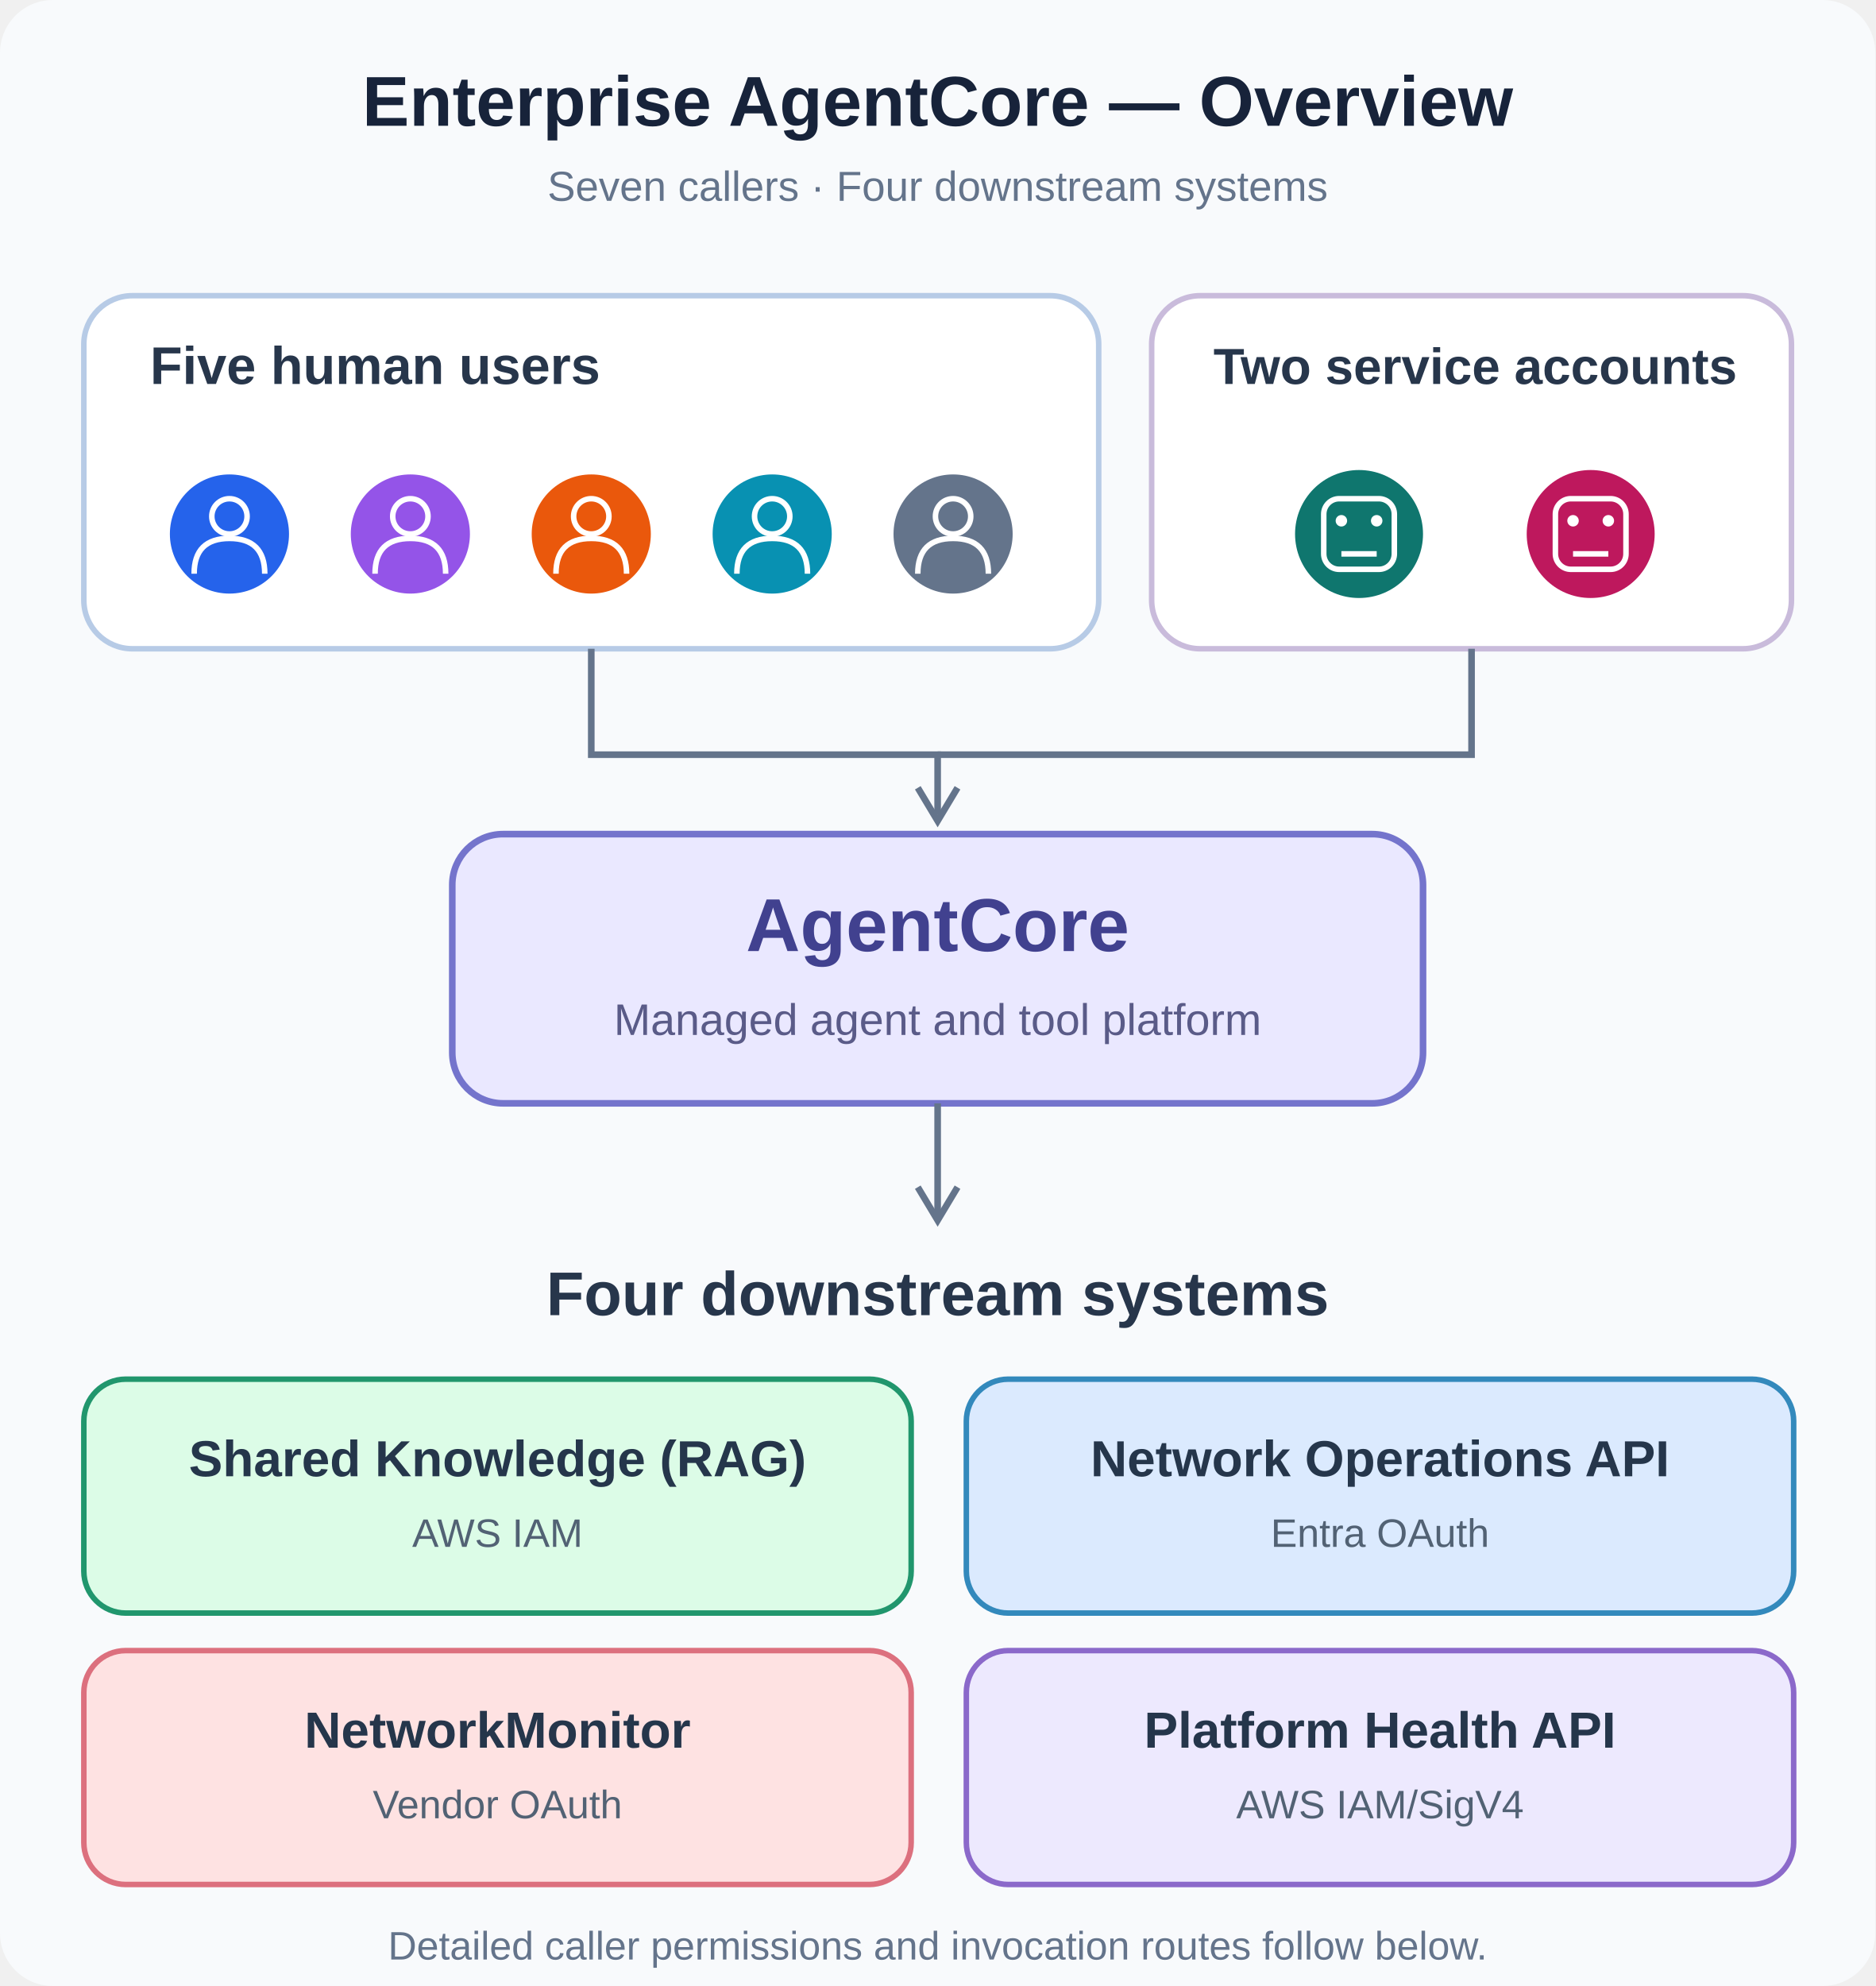
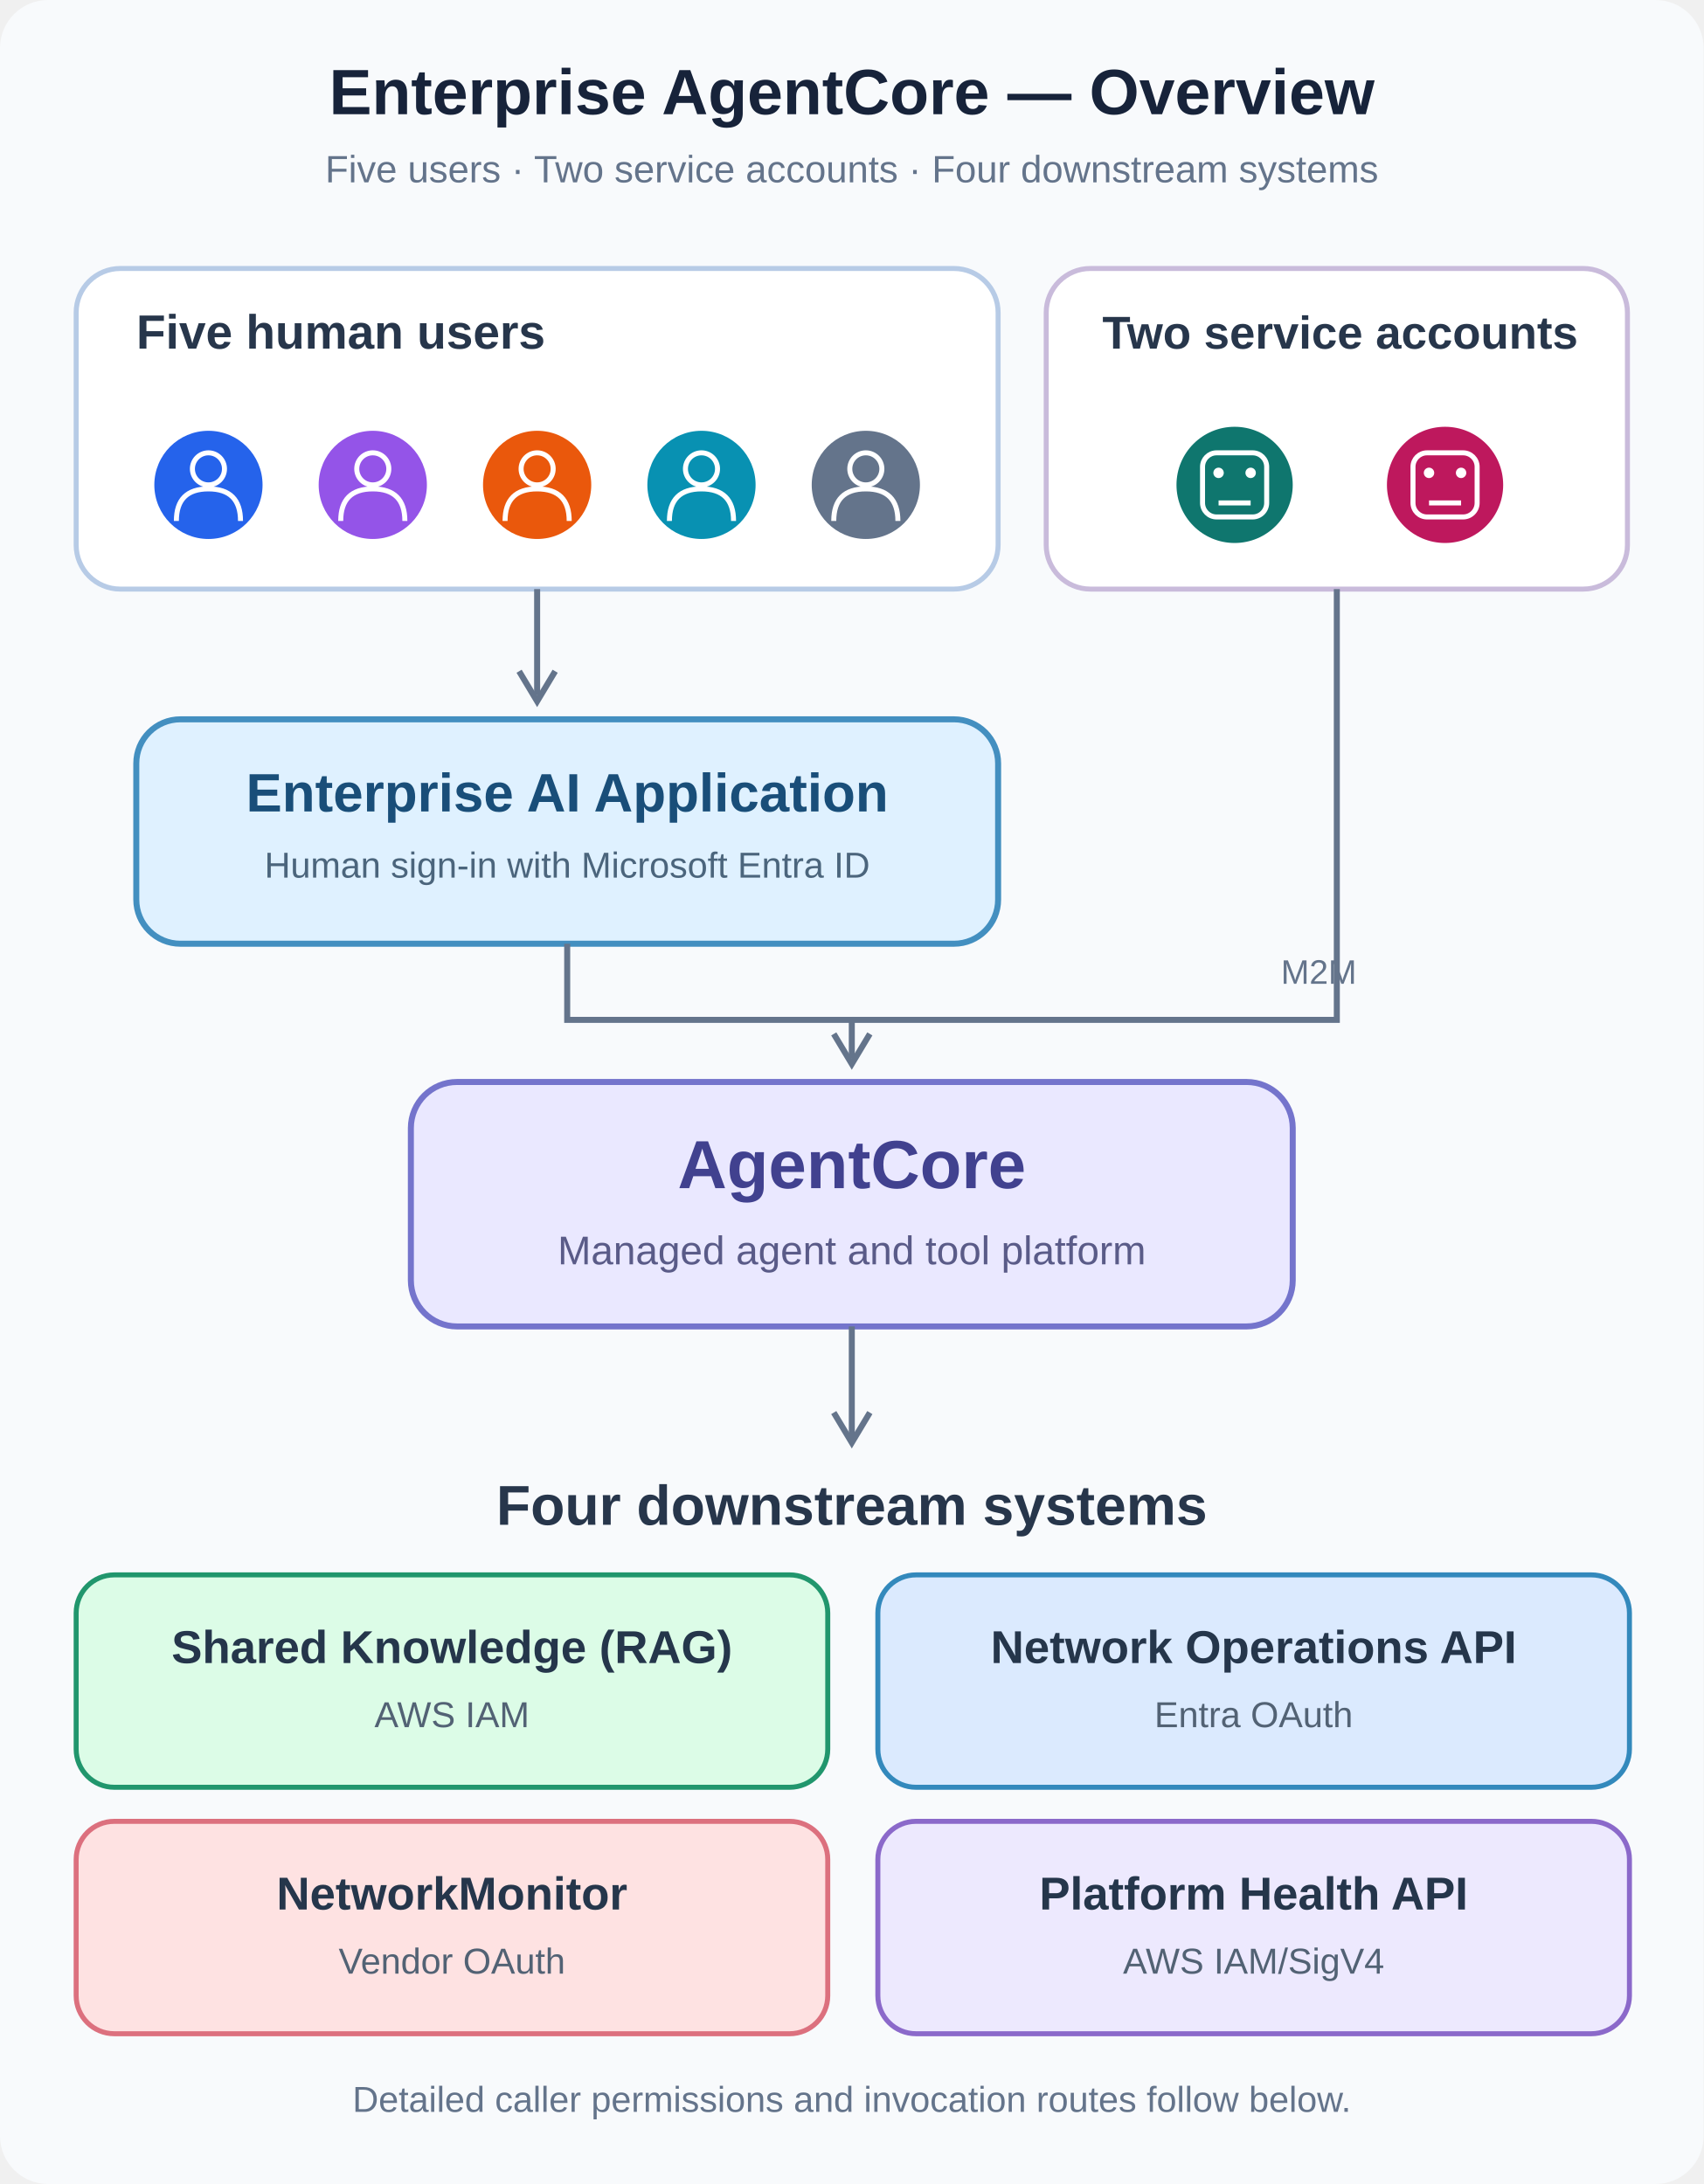
- <svg xmlns="http://www.w3.org/2000/svg" width="850" height="900" viewBox="0 0 850 900" role="img" aria-labelledby="title desc">
-   <rect width="850" height="900" rx="24" fill="#f8fafc" />
+ <svg xmlns="http://www.w3.org/2000/svg" width="850" height="1090" viewBox="0 0 850 1090" role="img" aria-labelledby="title desc">
+   <rect width="850" height="1090" rx="24" fill="#f8fafc" />
  <g font-family="Arial,Helvetica,sans-serif">
    <text x="425" y="57" text-anchor="middle" font-size="32" font-weight="700" fill="#17233a">Enterprise AgentCore — Overview</text>
-     <text x="425" y="91" text-anchor="middle" font-size="19" fill="#64748b">Seven callers · Four downstream systems</text>
+     <text x="425" y="91" text-anchor="middle" font-size="19" fill="#64748b">Five users · Two service accounts · Four downstream systems</text>
    <rect x="38" y="134" width="460" height="160" rx="22" fill="#fff" stroke="#b7cbe6" stroke-width="2.5" />
    <text x="68" y="174" font-size="24" font-weight="700" fill="#27364b">Five human users</text>
    <circle cx="104" cy="242" r="27" fill="#2563eb" />
    <circle cx="104" cy="234" r="8" fill="none" stroke="#fff" stroke-width="2.5" />
    <path d="M88 260Q88 244 104 244Q120 244 120 260" fill="none" stroke="#fff" stroke-width="2.5" />
    <circle cx="186" cy="242" r="27" fill="#9454e8" />
    <circle cx="186" cy="234" r="8" fill="none" stroke="#fff" stroke-width="2.5" />
    <path d="M170 260Q170 244 186 244Q202 244 202 260" fill="none" stroke="#fff" stroke-width="2.5" />
    <circle cx="268" cy="242" r="27" fill="#ea580c" />
    <circle cx="268" cy="234" r="8" fill="none" stroke="#fff" stroke-width="2.5" />
    <path d="M252 260Q252 244 268 244Q284 244 284 260" fill="none" stroke="#fff" stroke-width="2.5" />
    <circle cx="350" cy="242" r="27" fill="#0891b2" />
    <circle cx="350" cy="234" r="8" fill="none" stroke="#fff" stroke-width="2.5" />
    <path d="M334 260Q334 244 350 244Q366 244 366 260" fill="none" stroke="#fff" stroke-width="2.5" />
    <circle cx="432" cy="242" r="27" fill="#64748b" />
    <circle cx="432" cy="234" r="8" fill="none" stroke="#fff" stroke-width="2.5" />
    <path d="M416 260Q416 244 432 244Q448 244 448 260" fill="none" stroke="#fff" stroke-width="2.5" />
    <rect x="522" y="134" width="290" height="160" rx="22" fill="#fff" stroke="#c9bbdb" stroke-width="2.5" />
    <text x="550" y="174" font-size="23" font-weight="700" fill="#27364b">Two service accounts</text>
    <circle cx="616" cy="242" r="29" fill="#0f766e" />
    <rect x="600" y="226" width="32" height="32" rx="7" fill="none" stroke="#fff" stroke-width="2.5" />
    <circle cx="608" cy="236" r="2.6" fill="#fff" />
    <circle cx="624" cy="236" r="2.6" fill="#fff" />
    <path d="M608 251H624" stroke="#fff" stroke-width="2.5" />
    <circle cx="721" cy="242" r="29" fill="#be185d" />
    <rect x="705" y="226" width="32" height="32" rx="7" fill="none" stroke="#fff" stroke-width="2.5" />
    <circle cx="713" cy="236" r="2.6" fill="#fff" />
    <circle cx="729" cy="236" r="2.6" fill="#fff" />
    <path d="M713 251H729" stroke="#fff" stroke-width="2.5" />
-     <path d="M268 294V342H425V369" fill="none" stroke="#64748b" stroke-width="3" />
-     <path d="M667 294V342H425" fill="none" stroke="#64748b" stroke-width="3" />
-     <path d="M416 357L425 372L434 357" fill="none" stroke="#64748b" stroke-width="3" />
-     <rect x="205" y="378" width="440" height="122" rx="23" fill="#eae8ff" stroke="#7474cc" stroke-width="3" />
-     <text x="425" y="431" text-anchor="middle" font-size="34" font-weight="700" fill="#41418f">AgentCore</text>
-     <text x="425" y="469" text-anchor="middle" font-size="20" fill="#5a5b88">Managed agent and tool platform</text>
-     <path d="M425 500V551" fill="none" stroke="#64748b" stroke-width="3" />
-     <path d="M416 538L425 553L434 538" fill="none" stroke="#64748b" stroke-width="3" />
-     <text x="425" y="596" text-anchor="middle" font-size="28" font-weight="700" fill="#27364b">Four downstream systems</text>
-     <rect x="38" y="625" width="375" height="106" rx="19" fill="#dcfce7" stroke="#21966d" stroke-width="2.5" />
-     <text x="225.5" y="669" text-anchor="middle" font-size="23" font-weight="700" fill="#25364b">Shared Knowledge (RAG)</text>
-     <text x="225.5" y="701" text-anchor="middle" font-size="18" fill="#526274">AWS IAM</text>
-     <rect x="438" y="625" width="375" height="106" rx="19" fill="#dbeafe" stroke="#3389bc" stroke-width="2.5" />
-     <text x="625.5" y="669" text-anchor="middle" font-size="23" font-weight="700" fill="#25364b">Network Operations API</text>
-     <text x="625.5" y="701" text-anchor="middle" font-size="18" fill="#526274">Entra OAuth</text>
-     <rect x="38" y="748" width="375" height="106" rx="19" fill="#fee2e2" stroke="#dc707e" stroke-width="2.5" />
-     <text x="225.5" y="792" text-anchor="middle" font-size="23" font-weight="700" fill="#25364b">NetworkMonitor</text>
-     <text x="225.5" y="824" text-anchor="middle" font-size="18" fill="#526274">Vendor OAuth</text>
-     <rect x="438" y="748" width="375" height="106" rx="19" fill="#ede9fe" stroke="#8b69ca" stroke-width="2.5" />
-     <text x="625.5" y="792" text-anchor="middle" font-size="23" font-weight="700" fill="#25364b">Platform Health API</text>
-     <text x="625.5" y="824" text-anchor="middle" font-size="18" fill="#526274">AWS IAM/SigV4</text>
-     <text x="425" y="888" text-anchor="middle" font-size="18" fill="#64748b">Detailed caller permissions and invocation routes follow below.</text>
+     <path d="M268 294V347" fill="none" stroke="#64748b" stroke-width="3" />
+     <path d="M259 335L268 350L277 335" fill="none" stroke="#64748b" stroke-width="3" />
+     <rect x="68" y="359" width="430" height="112" rx="22" fill="#dff1ff" stroke="#438fc0" stroke-width="3" />
+     <text x="283" y="405" text-anchor="middle" font-size="27" font-weight="700" fill="#194e79">Enterprise AI Application</text>
+     <text x="283" y="438" text-anchor="middle" font-size="18" fill="#4b657c">Human sign-in with Microsoft Entra ID</text>
+     <path d="M283 471V509H425V528" fill="none" stroke="#64748b" stroke-width="3" />
+     <path d="M667 294V509H425" fill="none" stroke="#64748b" stroke-width="3" />
+     <text x="658" y="491" text-anchor="middle" font-size="17" fill="#64748b">M2M</text>
+     <path d="M416 516L425 531L434 516" fill="none" stroke="#64748b" stroke-width="3" />
+     <rect x="205" y="540" width="440" height="122" rx="23" fill="#eae8ff" stroke="#7474cc" stroke-width="3" />
+     <text x="425" y="593" text-anchor="middle" font-size="34" font-weight="700" fill="#41418f">AgentCore</text>
+     <text x="425" y="631" text-anchor="middle" font-size="20" fill="#5a5b88">Managed agent and tool platform</text>
+     <path d="M425 662V718" fill="none" stroke="#64748b" stroke-width="3" />
+     <path d="M416 705L425 720L434 705" fill="none" stroke="#64748b" stroke-width="3" />
+     <text x="425" y="761" text-anchor="middle" font-size="28" font-weight="700" fill="#27364b">Four downstream systems</text>
+     <rect x="38" y="786" width="375" height="106" rx="19" fill="#dcfce7" stroke="#21966d" stroke-width="2.5" />
+     <text x="225.5" y="830" text-anchor="middle" font-size="23" font-weight="700" fill="#25364b">Shared Knowledge (RAG)</text>
+     <text x="225.5" y="862" text-anchor="middle" font-size="18" fill="#526274">AWS IAM</text>
+     <rect x="438" y="786" width="375" height="106" rx="19" fill="#dbeafe" stroke="#3389bc" stroke-width="2.5" />
+     <text x="625.5" y="830" text-anchor="middle" font-size="23" font-weight="700" fill="#25364b">Network Operations API</text>
+     <text x="625.5" y="862" text-anchor="middle" font-size="18" fill="#526274">Entra OAuth</text>
+     <rect x="38" y="909" width="375" height="106" rx="19" fill="#fee2e2" stroke="#dc707e" stroke-width="2.5" />
+     <text x="225.5" y="953" text-anchor="middle" font-size="23" font-weight="700" fill="#25364b">NetworkMonitor</text>
+     <text x="225.5" y="985" text-anchor="middle" font-size="18" fill="#526274">Vendor OAuth</text>
+     <rect x="438" y="909" width="375" height="106" rx="19" fill="#ede9fe" stroke="#8b69ca" stroke-width="2.5" />
+     <text x="625.5" y="953" text-anchor="middle" font-size="23" font-weight="700" fill="#25364b">Platform Health API</text>
+     <text x="625.5" y="985" text-anchor="middle" font-size="18" fill="#526274">AWS IAM/SigV4</text>
+     <text x="425" y="1054" text-anchor="middle" font-size="18" fill="#64748b">Detailed caller permissions and invocation routes follow below.</text>
  </g>
</svg>
